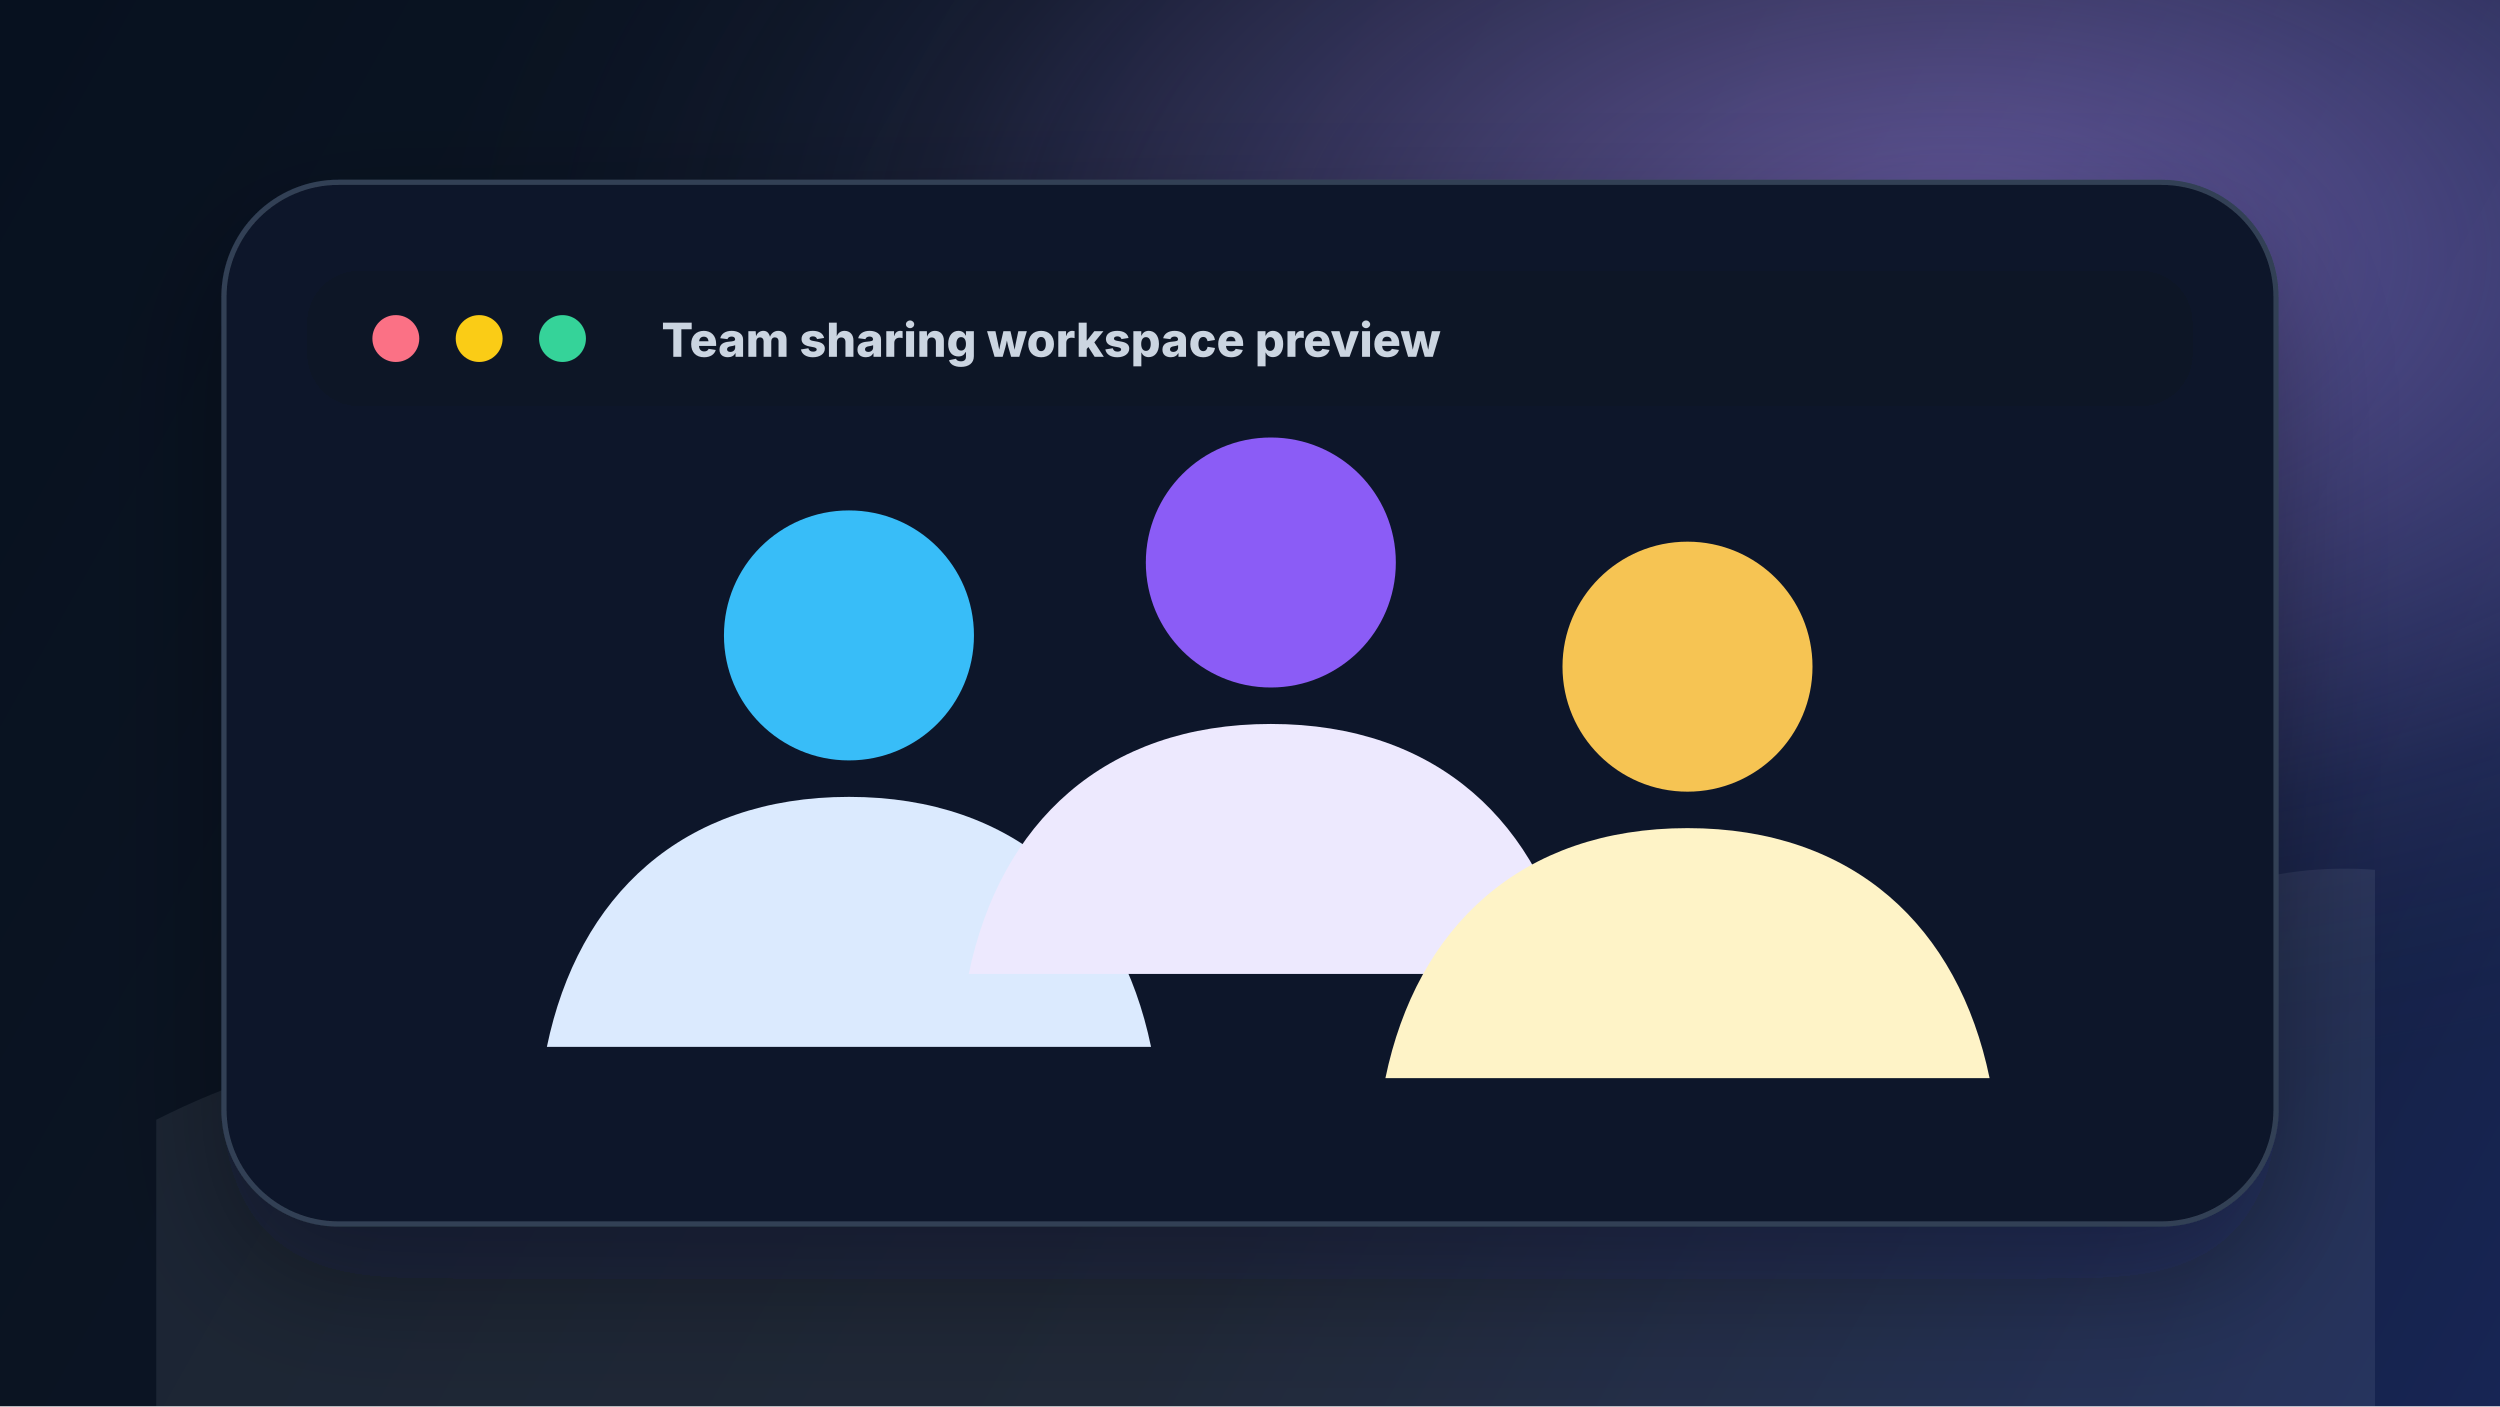
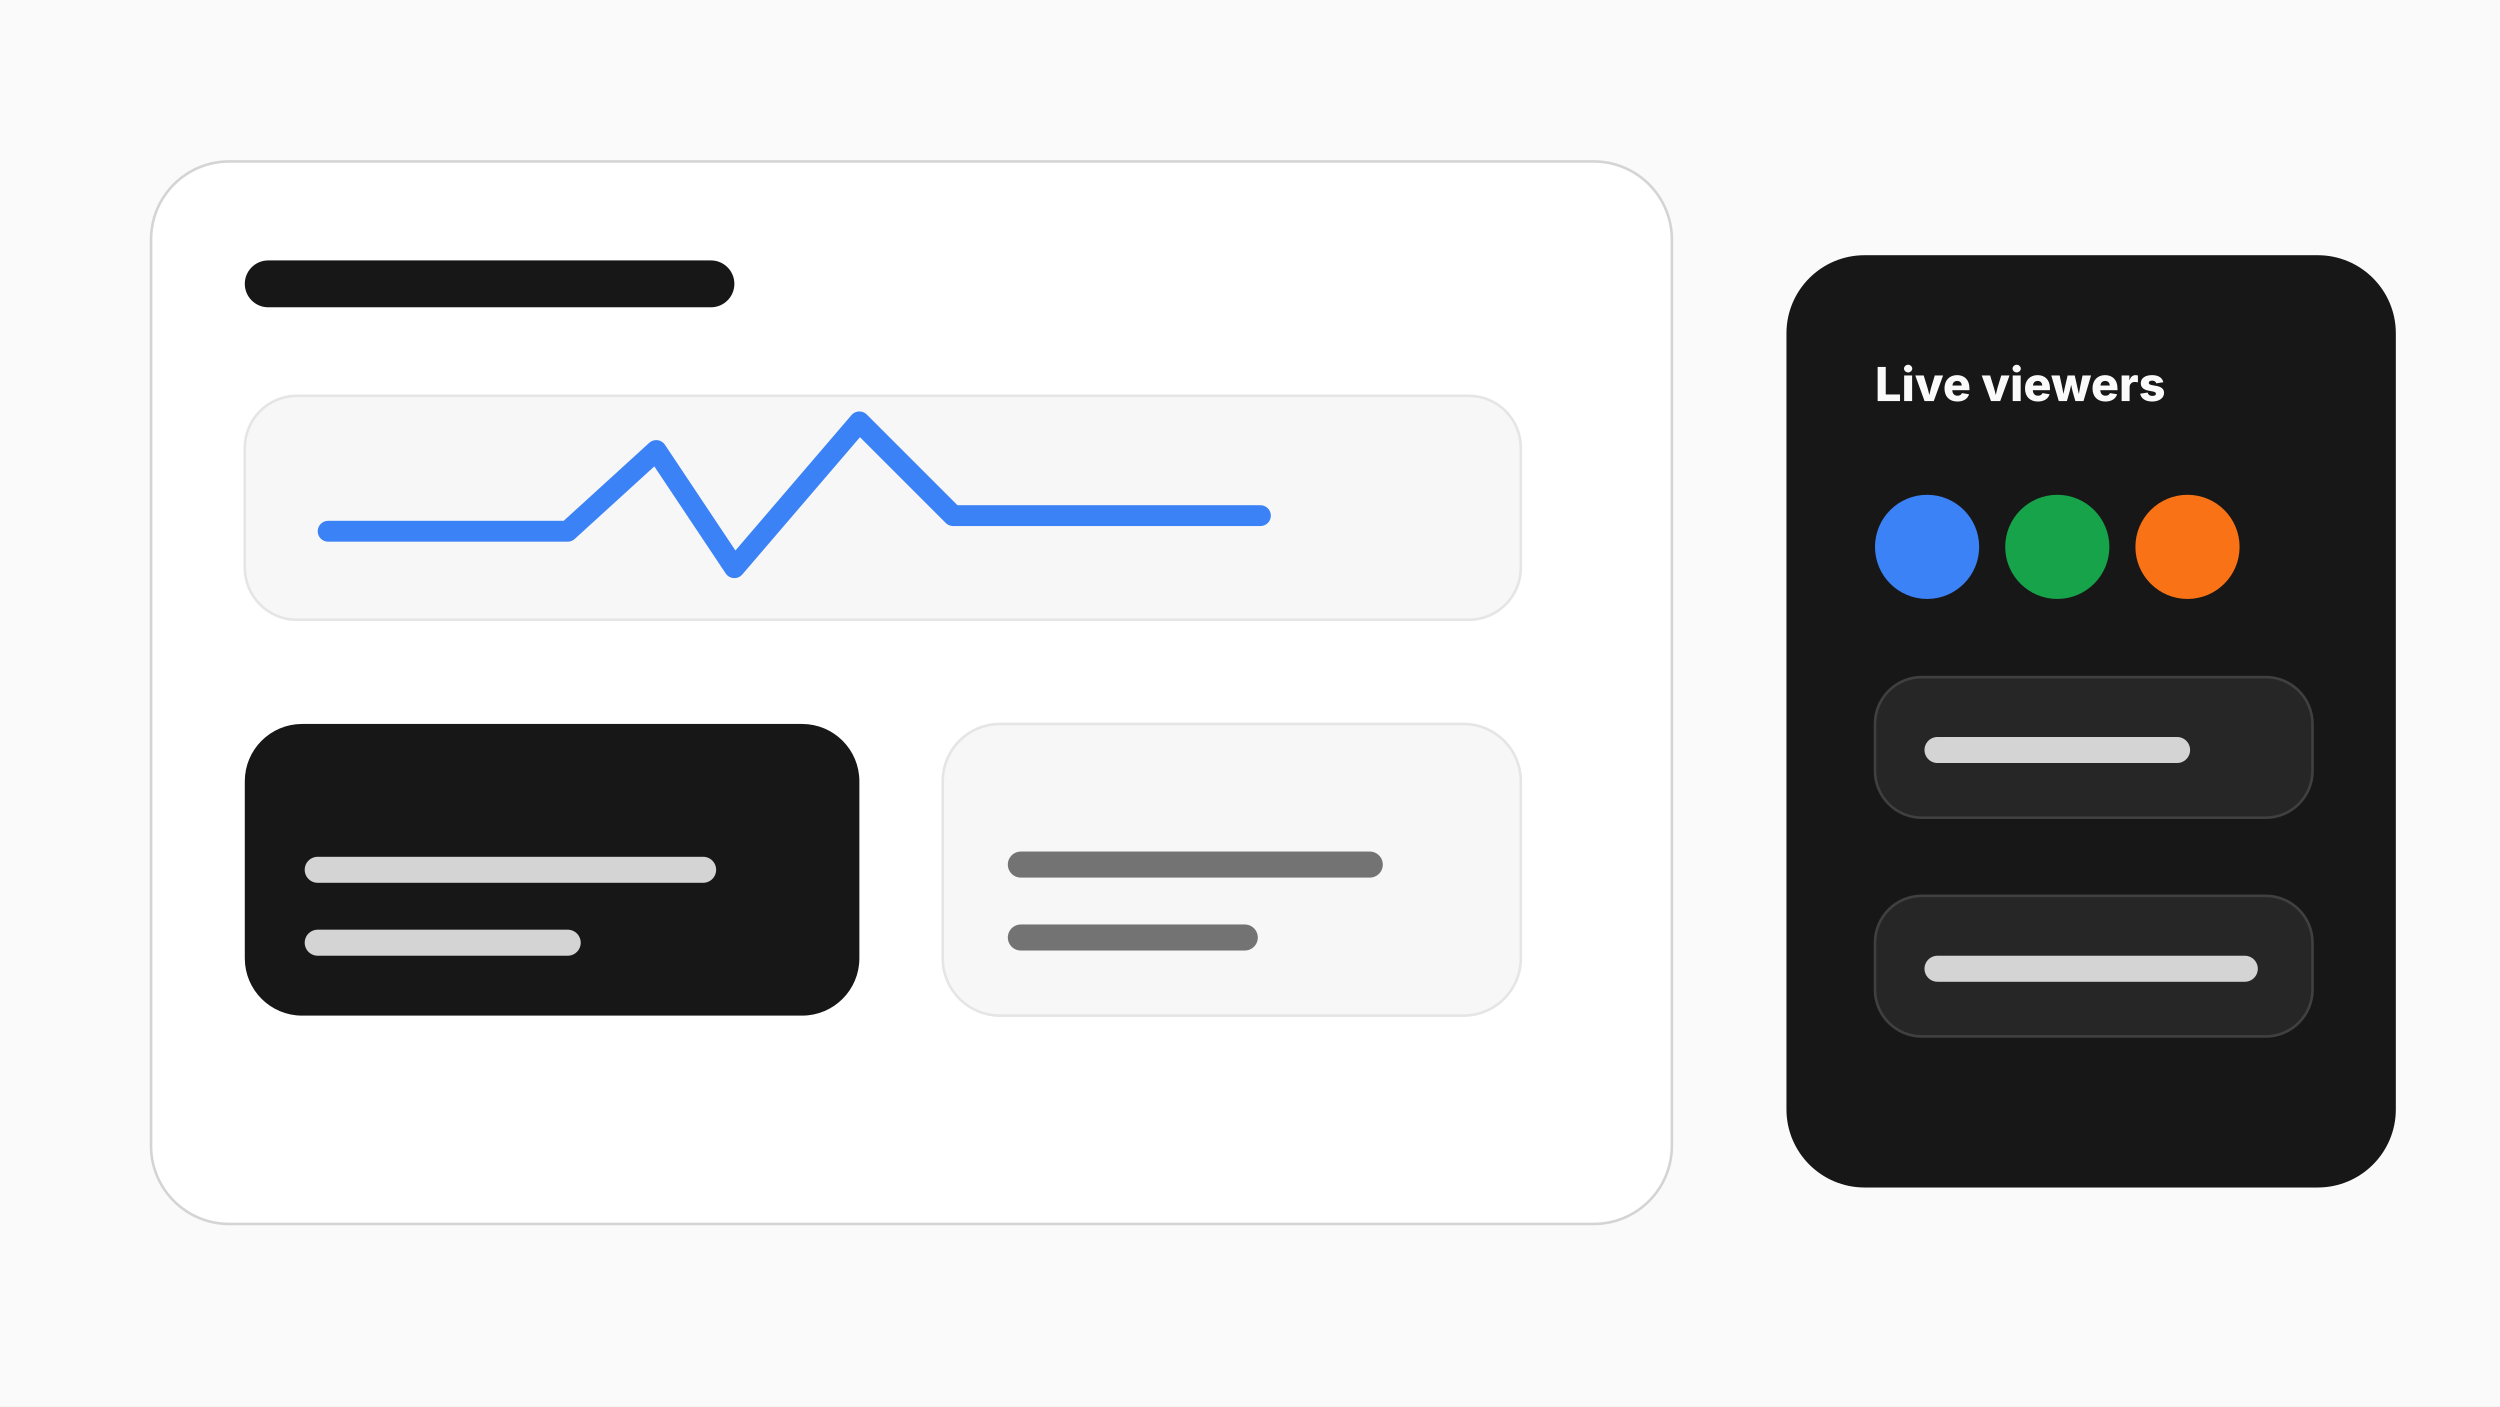
- <svg xmlns="http://www.w3.org/2000/svg" viewBox="0 0 960 540" width="960" height="540" role="img" aria-label="Team sharing workspace preview">
-   <defs>
-     <linearGradient id="bg" x1="0" y1="0" x2="960" y2="540" gradientUnits="userSpaceOnUse">
-       <stop stop-color="#07111f" />
-       <stop offset=".58" stop-color="#101827" />
-       <stop offset="1" stop-color="#172554" />
-     </linearGradient>
-     <radialGradient id="halo" cx="78%" cy="18%" r="62%">
-       <stop stop-color="#a78bfa" stop-opacity=".55" />
-       <stop offset=".66" stop-color="#a78bfa" stop-opacity=".08" />
-       <stop offset="1" stop-color="#07111f" stop-opacity="0" />
-     </radialGradient>
-     <filter id="shadow" x="-20%" y="-20%" width="140%" height="140%">
-       <feDropShadow dx="0" dy="20" stdDeviation="24" flood-color="#020617" flood-opacity=".34" />
-     </filter>
-   </defs>
-   <rect width="960" height="540" fill="url(#bg)" />
-   <rect width="960" height="540" fill="url(#halo)" />
-   <path d="M60 430C174 372 276 412 410 448c148 40 254 12 376-72 48-33 86-45 126-42v206H60z" fill="#e0f2fe" opacity=".08" />
-   <g filter="url(#shadow)">
-     <rect x="86" y="70" width="788" height="400" rx="44" fill="#0f172a" stroke="#334155" stroke-width="2" />
-     <rect x="118" y="104" width="724" height="52" rx="20" fill="#111827" />
-     <circle cx="152" cy="130" r="9" fill="#fb7185" />
-     <circle cx="184" cy="130" r="9" fill="#facc15" />
-     <circle cx="216" cy="130" r="9" fill="#34d399" />
-     <text x="254" y="137" font-family="Inter, system-ui, sans-serif" font-size="18" font-weight="800" fill="#cbd5e1">Team sharing workspace preview</text>
-     <circle cx="326" cy="244" r="48" fill="#38bdf8" />
-     <circle cx="488" cy="216" r="48" fill="#8b5cf6" />
-     <circle cx="648" cy="256" r="48" fill="#f6c453" />
-     <path d="M326 306c-64 0-104 38-116 96h232c-12-58-52-96-116-96z" fill="#dbeafe" />
-     <path d="M488 278c-64 0-104 38-116 96h232c-12-58-52-96-116-96z" fill="#ede9fe" />
-     <path d="M648 318c-64 0-104 38-116 96h232c-12-58-52-96-116-96z" fill="#fef3c7" />
+ <svg xmlns="http://www.w3.org/2000/svg" viewBox="0 0 960 540" role="img" aria-label="Team sharing preview">
+   <rect width="960" height="540" fill="#fafafa" />
+   <rect x="58" y="62" width="584" height="408" rx="30" fill="#ffffff" stroke="#d4d4d4" />
+   <rect x="94" y="100" width="188" height="18" rx="9" fill="#171717" />
+   <rect x="94" y="152" width="490" height="86" rx="20" fill="#f7f7f7" stroke="#e5e5e5" />
+   <path d="M126 204h92l34-31 30 45 48-56 36 36h118" fill="none" stroke="#3b82f6" stroke-width="8" stroke-linecap="round" stroke-linejoin="round" />
+   <rect x="94" y="278" width="236" height="112" rx="22" fill="#171717" />
+   <path d="M122 334h148M122 362h96" stroke="#d4d4d4" stroke-width="10" stroke-linecap="round" />
+   <rect x="362" y="278" width="222" height="112" rx="22" fill="#f7f7f7" stroke="#e5e5e5" />
+   <path d="M392 332h134M392 360h86" stroke="#737373" stroke-width="10" stroke-linecap="round" />
+   <g transform="translate(686 98)">
+     <rect width="234" height="358" rx="30" fill="#171717" />
+     <text x="34" y="56" font-family="Inter, -apple-system, BlinkMacSystemFont, 'Segoe UI', sans-serif" font-size="18" font-weight="760" fill="#fafafa">Live viewers</text>
+     <g transform="translate(34 92)">
+       <circle cx="20" cy="20" r="20" fill="#3b82f6" />
+       <circle cx="70" cy="20" r="20" fill="#16a34a" />
+       <circle cx="120" cy="20" r="20" fill="#f97316" />
+     </g>
+     <rect x="34" y="162" width="168" height="54" rx="18" fill="#262626" stroke="#404040" />
+     <path d="M58 190h92" stroke="#d4d4d4" stroke-width="10" stroke-linecap="round" />
+     <rect x="34" y="246" width="168" height="54" rx="18" fill="#262626" stroke="#404040" />
+     <path d="M58 274h118" stroke="#d4d4d4" stroke-width="10" stroke-linecap="round" />
  </g>
</svg>
